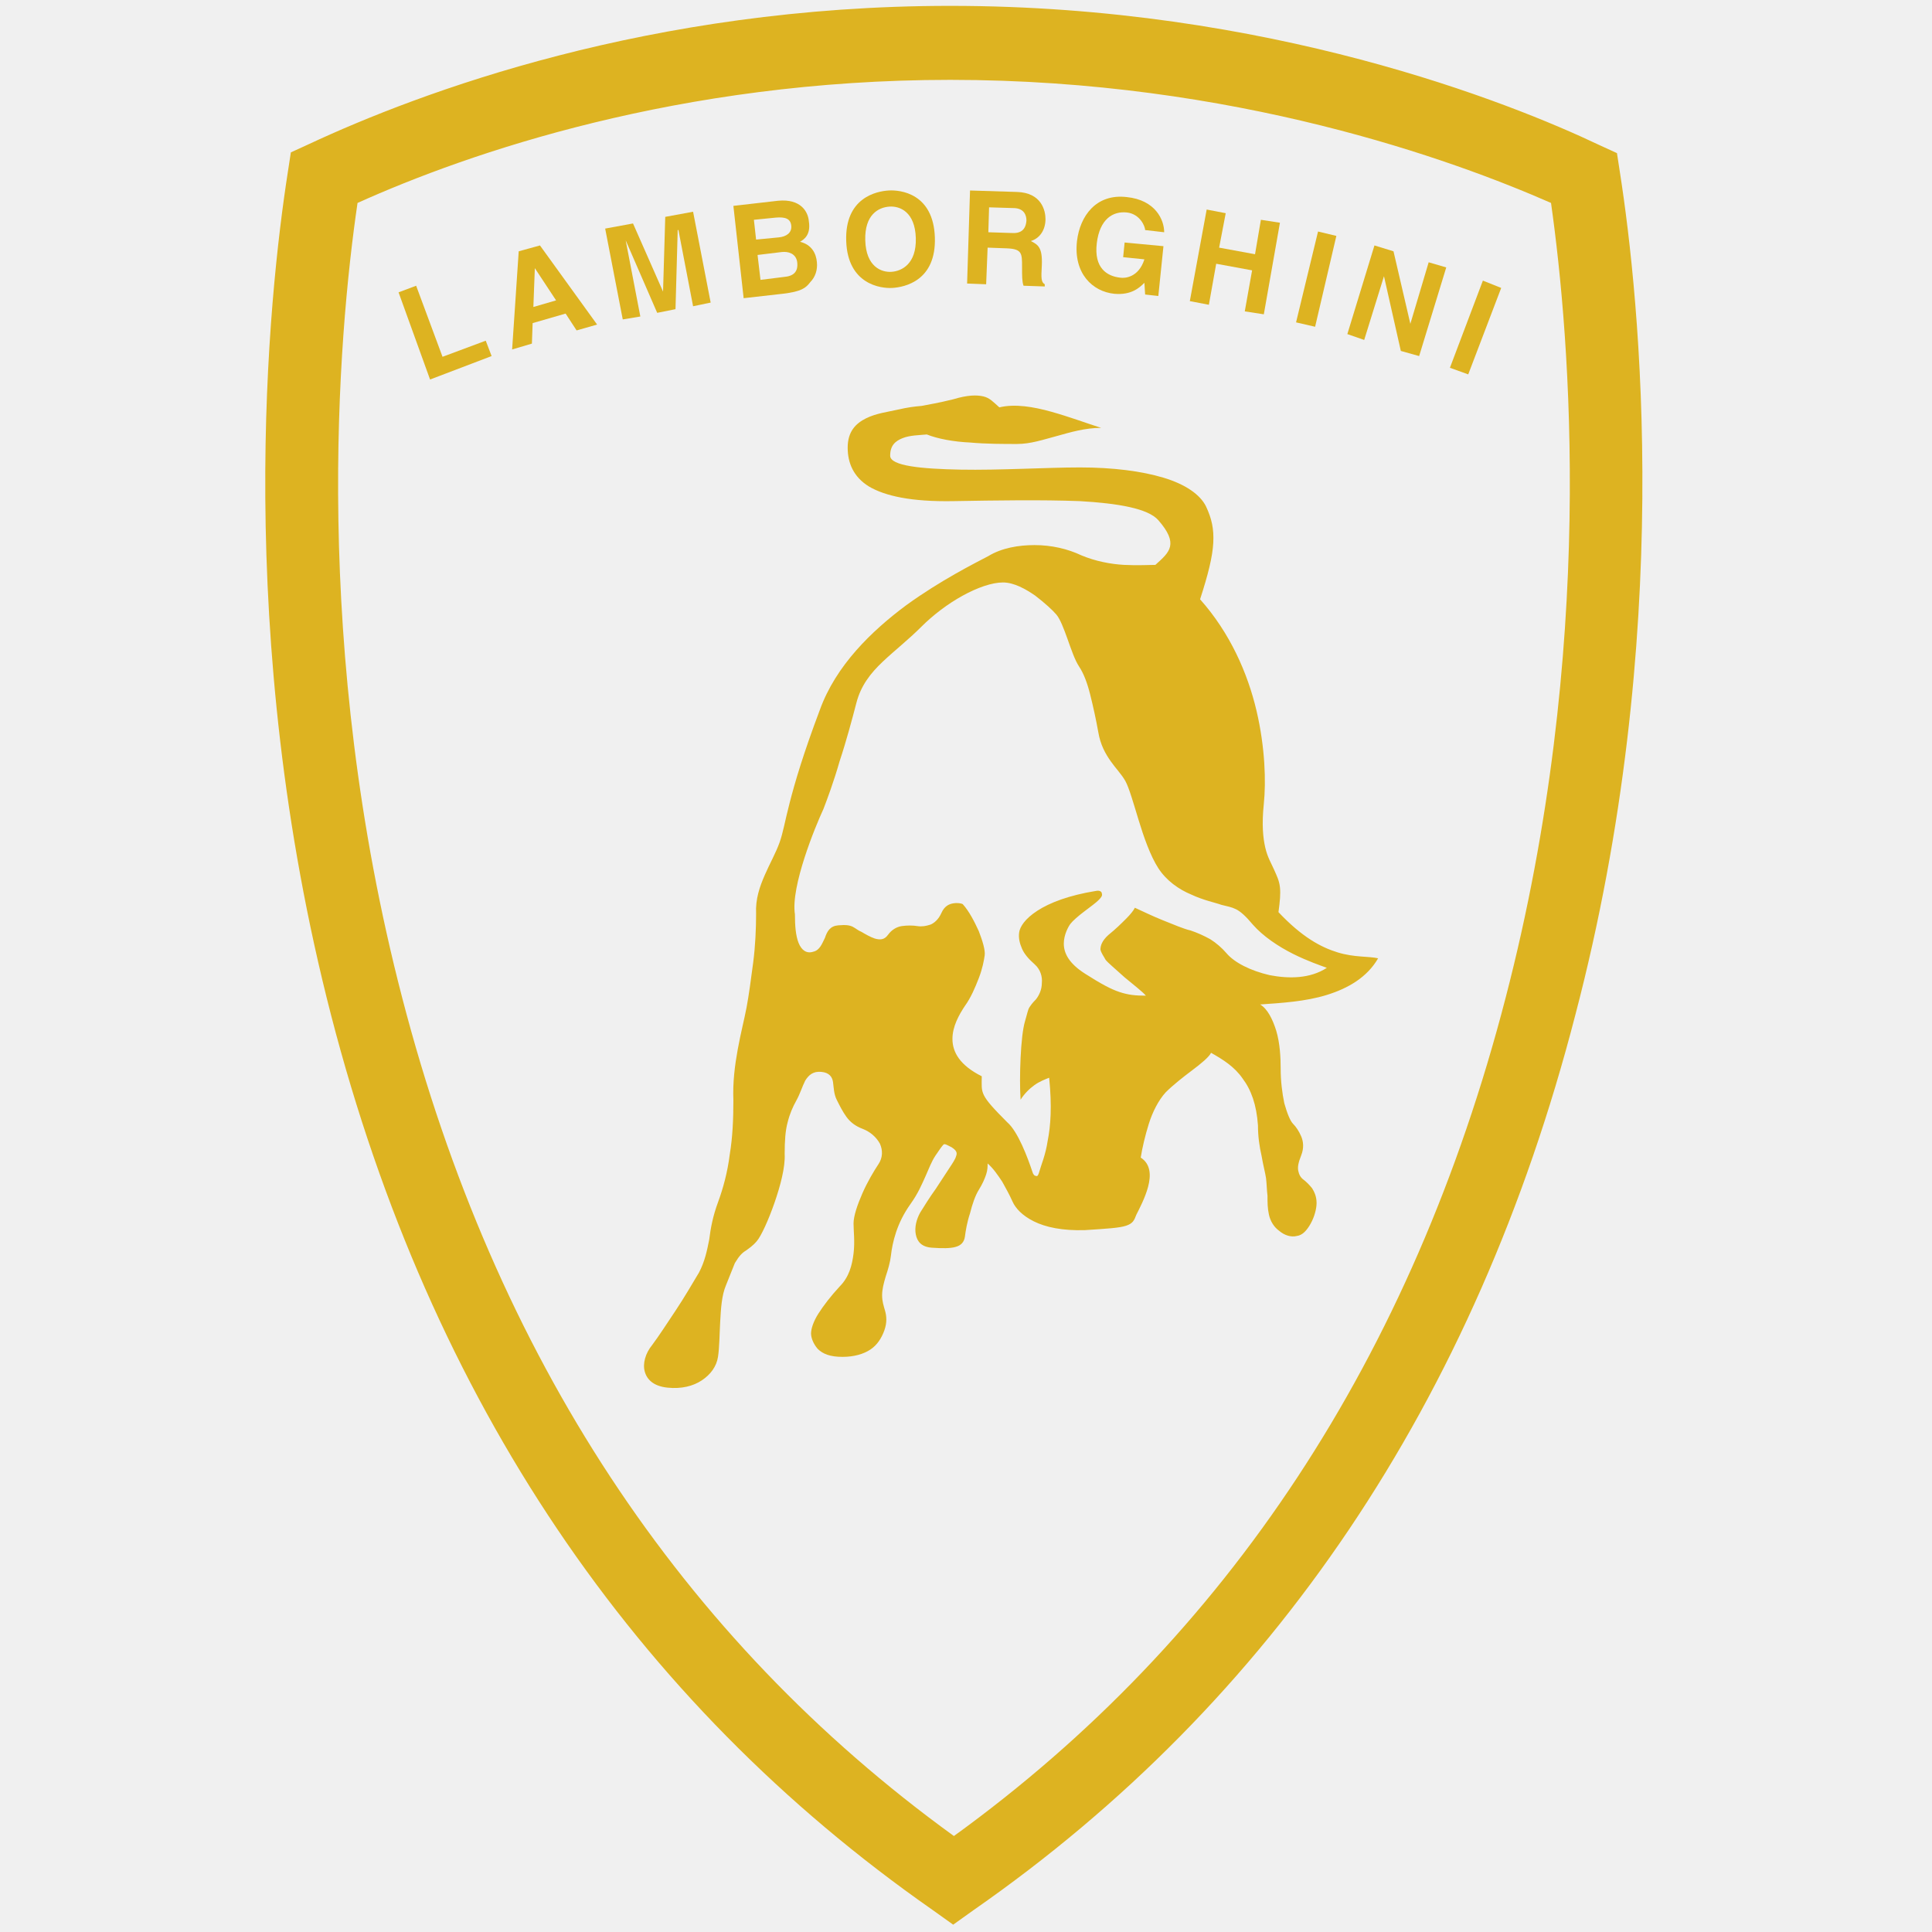
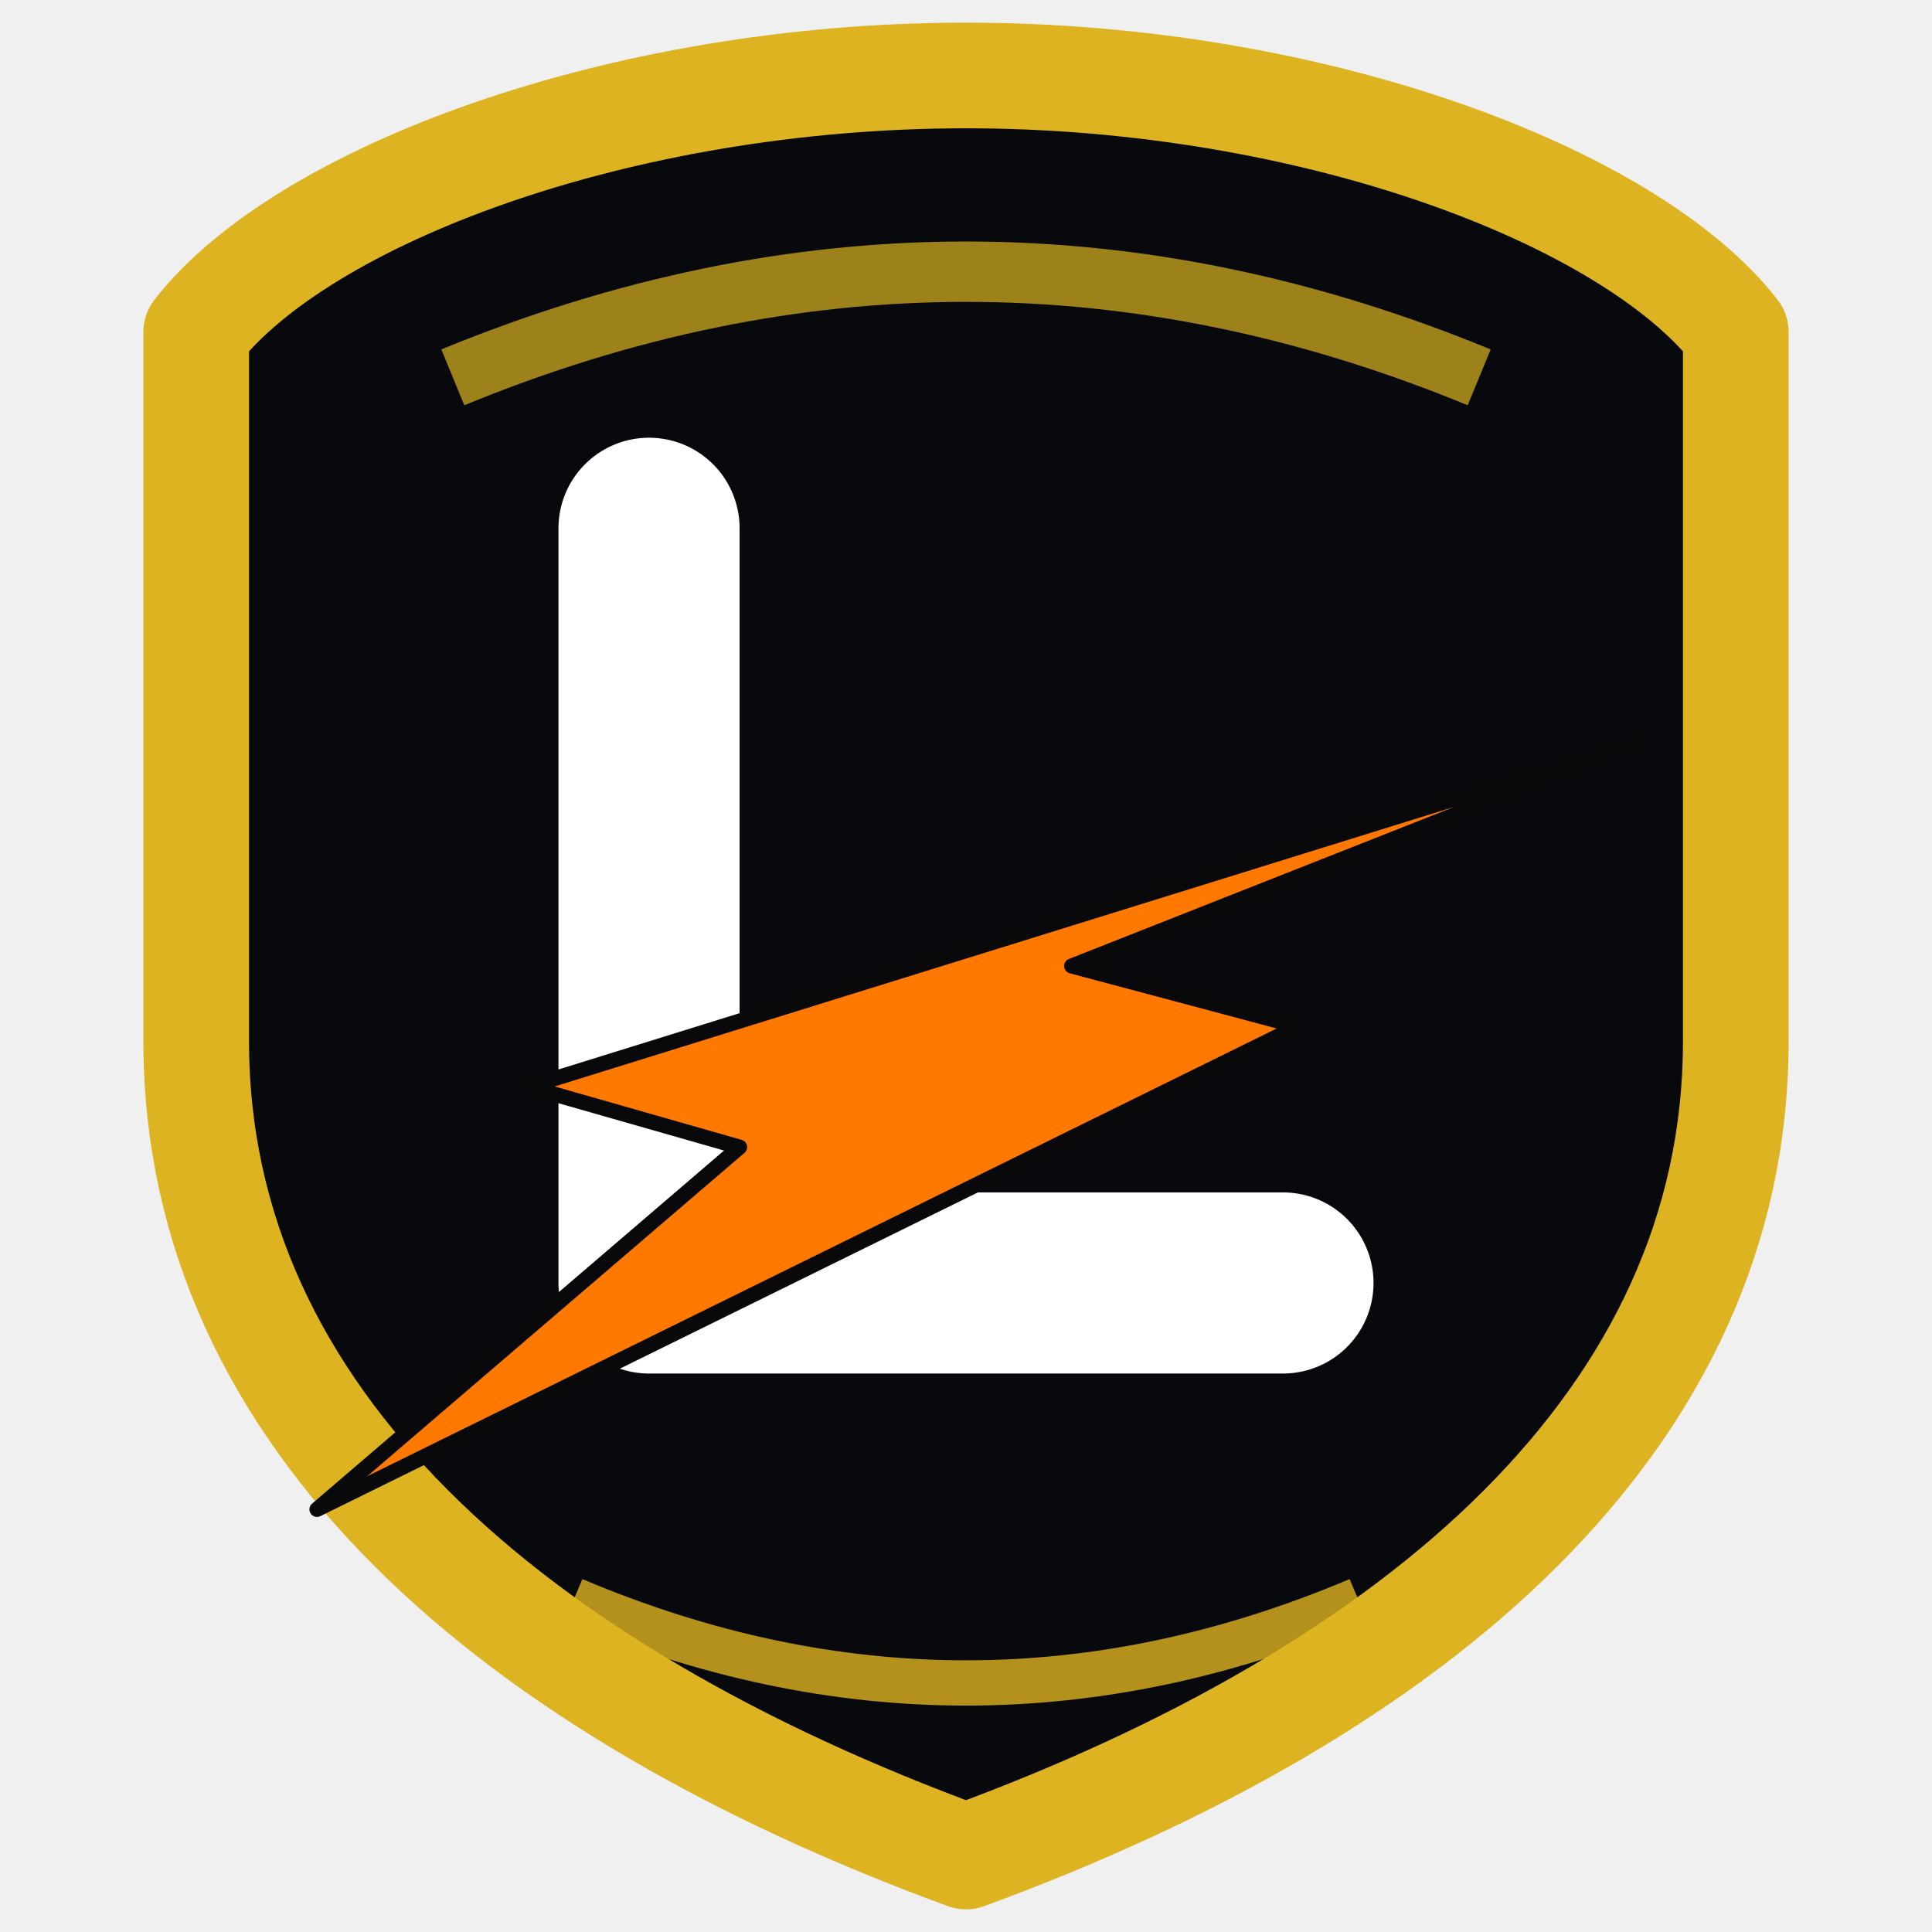
- <svg xmlns="http://www.w3.org/2000/svg" fill="#DDB321" enable-background="new 0 0 261.9 263.7" height="20" viewBox="0 0 261.9 263.7" width="20">
-   <path d="m220.2 23.5-.4-2.6-2.4-1.1c-12.2-5.8-45.2-19-88.6-19-41 0-72.4 11.8-87.6 18.9l-2.4 1.1-.4 2.6c-2.7 17.3-7.5 63.3 5.9 115.2 13.6 52.6 41.3 93.6 82.1 122.1l2.8 2 2.8-2c40.8-28.4 68.5-69.5 82.1-122.1 13.6-51.8 8.8-97.8 6.1-115.1zm-15.6 112.7c-12.7 49-38 87.4-75.3 114.4-37.3-27-62.6-65.5-75.3-114.4-12.4-47.7-8.8-90.1-6.1-108.5 15.1-6.8 43.9-16.8 80.9-16.8 38.8 0 68.8 11 82 16.8 2.6 18.4 6.2 60.8-6.2 108.5z" />
-   <path d="m59.5 48.7 5.9-2.2.8 2.1-8.4 3.2-4.3-11.9 2.4-.9z" />
-   <path d="m96.1 41.3-2.4.5-2-10.4h-.1l-.3 10.8-2.5.5-4.3-9.9 2 10.4-2.4.4-2.4-12.4 3.8-.7 4.1 9.3.3-10.2 3.8-.7z" />
-   <path d="m152.6 33.1 5.3.5-.7 6.8-1.8-.2-.1-1.6c-.7.7-1.8 1.7-4.1 1.5-3-.3-5.6-2.8-5.1-7.2.4-3.4 2.6-6.5 6.8-6 3.9.4 5.1 3.1 5.1 4.8l-2.6-.3c0-.5-.7-2.2-2.5-2.4-1.9-.2-3.7.9-4.1 4.2-.4 3.4 1.4 4.5 3.2 4.7.6.1 2.5 0 3.3-2.5l-2.9-.3z" />
-   <path d="m165.1 36-1 5.6-2.6-.5 2.3-12.5 2.6.5-.9 4.7 4.9.9.8-4.7 2.6.4-2.2 12.5-2.6-.4 1-5.6z" />
-   <path d="m178.6 44.6-2.6-.6 3-12.4 2.5.6z" />
-   <path d="m194.1 35.8 2.4.7-3.7 12.1-2.5-.7-2.3-10.2-2.7 8.7-2.3-.8 3.7-12.1 2.6.8 2.3 9.9z" />
-   <path d="m199.5 51.1-2.5-.9 4.5-11.9 2.5 1z" />
-   <path d="m181.7 130c-2.3-.7-4.9-2.1-8.1-5.5.2-1.5.3-2.5.2-3.4s-.4-1.5-.8-2.4-.9-1.7-1.2-3-.5-3.1-.2-6 .2-7.6-1-12.7-3.6-10.6-7.7-15.2c1.1-3.4 1.7-5.8 1.8-7.7s-.2-3.3-1-5c-.8-1.6-2.8-3-5.8-3.9s-6.9-1.4-11.4-1.4-11 .4-16.3.3-9.6-.5-9.6-1.9.7-2 1.7-2.4 2.3-.4 3.3-.5c1.5.6 3.7 1 5.9 1.1 2.2.2 4.6.2 6.4.2 1.9 0 3.6-.6 5.5-1.1 1.8-.5 3.8-1.1 6-1.1-1.9-.6-4.3-1.5-6.8-2.2s-5-1.1-7.1-.6c-.8-.7-1.3-1.3-2.2-1.5s-2.1-.2-4.1.4c-2 .5-3.3.7-4.3.9-1.1.1-1.9.2-3.2.5s-3 .5-4.4 1.2-2.5 1.8-2.5 4c0 2.1.8 4 2.9 5.3 2.2 1.3 5.8 2.1 11.5 2 5.8-.1 12.1-.2 17.3 0 5.2.3 9.3 1 10.7 2.6s1.8 2.7 1.6 3.6-1 1.6-2 2.5c-.9 0-2.4.1-4.3 0-1.8-.1-3.9-.5-5.8-1.3-1.9-.9-4.1-1.4-6.4-1.4-2.2 0-4.5.4-6.3 1.5-1.9 1-6.5 3.3-11.2 6.7-4.7 3.5-9.6 8.2-11.8 14.3-2.3 6.1-3.4 9.9-4.1 12.6s-.9 4.1-1.4 5.5-1.3 2.8-2 4.4-1.3 3.3-1.2 5.3c0 2-.1 4.4-.4 6.7s-.6 4.5-.9 6.1-.8 3.5-1.2 5.7-.7 4.5-.6 7c0 2.5-.1 5-.5 7.4-.3 2.4-.9 4.6-1.6 6.5s-1 3.5-1.2 5.1c-.3 1.5-.6 3-1.4 4.5-.9 1.5-2 3.4-3.2 5.2s-2.3 3.5-3.2 4.7c-.9 1.1-1.3 2.5-1 3.6s1.2 2 3.1 2.2 3.5-.2 4.7-1 2-1.9 2.2-3.2.2-3 .3-4.8.2-3.6.8-5l.6-1.5.6-1.5c.6-1 1-1.4 1.5-1.7.4-.3.9-.6 1.5-1.3s1.6-2.9 2.4-5.2 1.5-4.9 1.4-6.7c0-1.8.1-3.2.4-4.3.3-1.2.7-2.1 1.2-3s.8-1.9 1.2-2.7c.5-.8 1.1-1.3 2.2-1.2s1.5.7 1.6 1.4.1 1.6.5 2.4.8 1.6 1.3 2.3 1.2 1.3 2.3 1.7c1 .4 1.8 1.1 2.3 2 .4.9.4 1.9-.2 2.8s-1.5 2.4-2.2 4-1.2 3.1-1.2 4.1.2 2.5 0 4.1-.6 3.2-1.9 4.5c-1.2 1.3-2.2 2.6-2.9 3.7s-1 2.1-1 2.7.3 1.4.9 2.1c.7.7 1.7 1.1 3.4 1.1 1.6 0 2.9-.4 3.8-1s1.5-1.5 1.9-2.6.3-2 .1-2.7-.4-1.3-.4-2.1.2-1.6.5-2.6c.3-.9.6-1.9.7-2.8s.3-2 .7-3.2 1-2.5 2-3.9 1.5-2.6 2-3.7.8-2 1.4-2.9.9-1.3 1.1-1.5c.2-.1.5.1 1.1.4.6.4.8.7.6 1.2-.1.4-.5 1-.9 1.6s-1.1 1.7-1.9 2.9c-.8 1.1-1.6 2.4-2.1 3.2-.5.9-.8 2-.6 3s.8 1.7 2.2 1.8 2.5.1 3.2-.1c.8-.2 1.2-.7 1.3-1.4.1-.8.3-2 .7-3.2.3-1.2.7-2.4 1.2-3.2s.8-1.5 1-2.1.2-1.1.2-1.5c.8.7 1.4 1.6 2 2.5.5.9 1 1.8 1.4 2.7s1.3 1.9 2.9 2.7 3.9 1.3 7 1.2c3.1-.2 4.7-.3 5.6-.6s1.1-.7 1.4-1.5c.4-.8 1.2-2.3 1.6-3.8s.4-3.1-1-4c.2-1.3.6-3 1.1-4.6s1.3-3.2 2.3-4.3c1-1 2.4-2.1 3.6-3s2.3-1.8 2.6-2.4c1.6.9 3.2 1.9 4.3 3.5 1.2 1.6 1.9 3.6 2.1 6.4 0 1.5.2 2.9.5 4.2.2 1.2.5 2.3.6 3 .1.8.1 1.6.2 2.4 0 .9 0 1.7.2 2.6s.7 1.7 1.4 2.2c.7.6 1.6.9 2.4.7.8-.1 1.4-.8 1.9-1.7s.8-2 .8-2.8c0-.9-.3-1.5-.6-2-.4-.5-.8-.9-1.2-1.2s-.6-.7-.7-1.2 0-1.1.4-2.1.3-1.9 0-2.6-.7-1.3-1.1-1.7-.8-1.4-1.2-2.8c-.3-1.4-.5-3.1-.5-4.7s-.1-3.5-.6-5.2c-.5-1.6-1.2-3-2.2-3.6 2.9-.2 6.2-.4 9.1-1.3s5.5-2.4 7-5c-1.3-.3-3.2-.1-5.5-.8zm-9.3 3.1c-2.6-.6-4.8-1.7-5.9-3-.6-.7-1.4-1.4-2.2-1.9-.9-.5-1.8-.9-2.7-1.2-.9-.2-2.3-.8-3.8-1.4s-2.9-1.3-3.8-1.7c-.2.4-.6.9-1.2 1.5s-1.4 1.4-2.4 2.2c-.9.8-1.1 1.5-1.1 2 .1.5.5 1 .7 1.4.3.4 1.4 1.3 2.6 2.4 1.2 1 2.5 2 2.9 2.5-1.4 0-2.4-.1-3.6-.5s-2.5-1.1-4.7-2.5-2.9-2.8-2.9-4.1c0-1.2.6-2.3.9-2.7s1.1-1.1 1.9-1.7 1.6-1.2 1.9-1.5.6-.6.5-.9c0-.3-.3-.5-.8-.4-3.7.6-6.3 1.6-8 2.7s-2.4 2.2-2.5 3 .1 1.5.4 2.2.9 1.4 1.7 2.1 1.1 1.7 1 2.6c0 .9-.4 1.7-.8 2.2-.5.5-.7.8-.9 1.1s-.3.9-.6 1.9-.5 2.9-.6 5-.1 4.2 0 5.7c.5-.8 1.2-1.5 1.9-2s1.5-.8 2-1c.4 3.9.2 6.6-.2 8.6-.3 2-.9 3.3-1.2 4.4-.1.3-.2.5-.4.4-.2 0-.4-.2-.5-.6-.3-.9-.8-2.3-1.4-3.6s-1.3-2.5-2-3.1c-1.9-1.9-2.8-2.9-3.2-3.7s-.3-1.4-.3-2.6c-3-1.5-4-3.3-4-5.1 0-1.7.9-3.3 1.7-4.5.8-1.1 1.4-2.5 1.9-3.8s.7-2.4.8-3.1-.3-2-.8-3.3c-.6-1.3-1.3-2.7-2.2-3.7-.2-.1-.7-.2-1.3-.1s-1.2.4-1.6 1.3-1 1.4-1.5 1.6c-.6.2-1.2.3-1.8.2s-1.4-.1-2.1 0-1.4.5-1.9 1.2-1.1.7-1.8.5c-.6-.2-1.3-.6-1.8-.9-.5-.2-.8-.5-1.2-.7s-.9-.3-2-.2-1.5.8-1.8 1.7c-.4.8-.7 1.7-1.6 1.9-.9.3-1.6-.2-2-1.2s-.5-2.4-.5-3.9c-.3-1.9.4-4.9 1.3-7.7s2-5.4 2.6-6.7c.5-1.3 1.4-3.7 2.2-6.5.9-2.7 1.7-5.7 2.3-8s1.9-4 3.6-5.6 3.5-3 5.2-4.7 3.7-3.2 5.7-4.3 4-1.8 5.5-1.8 3.1.9 4.4 1.8c1.3 1 2.4 2 2.9 2.6s1 1.9 1.5 3.3 1 2.9 1.6 3.8 1.1 2.2 1.5 3.8.8 3.4 1.1 5.1c.3 1.8 1 3 1.7 4s1.5 1.8 2 2.7 1.1 3 1.8 5.3 1.6 4.9 2.7 6.6 2.8 2.9 4.5 3.6c1.7.8 3.3 1.1 4.1 1.4.8.2 1.4.3 2 .6s1.3.9 2.3 2.1c1.4 1.6 3.5 3 5.5 4s3.8 1.6 4.6 1.9c-2.3 1.5-5.2 1.5-7.8 1z" />
-   <path d="m72.8 33.5-2.9.8-.9 13.4 2.7-.8.1-2.8 4.5-1.3 1.5 2.3 2.8-.8zm-.9 8.4.2-5.3 2.9 4.4z" />
-   <path d="m110.6 35.8c-.1-1.2-.7-2.4-2.3-2.8.5-.3 1.5-.9 1.2-2.8-.1-1.3-1.1-3.1-4.2-2.8l-6.1.7 1.4 12.6 5.3-.6c2.6-.3 3.2-.8 3.8-1.6.7-.7 1-1.7.9-2.7zm-8.6-5.8 3-.3c1.2-.1 2 .1 2.1 1.1s-.7 1.5-1.7 1.6l-3.1.3zm4.1 7.8-3.2.4-.4-3.4 3.3-.4c.9-.1 1.9.2 2.1 1.3.2 1.4-.5 2-1.8 2.1z" />
-   <path d="m120.4 26c-1.7.1-6 1-5.8 6.9s4.7 6.5 6.3 6.4c1.7-.1 6-1 5.8-6.9-.2-6-4.7-6.5-6.3-6.4zm.4 11.1c-1.4.1-3.5-.7-3.6-4.3-.1-3.5 1.8-4.5 3.3-4.6 1.4-.1 3.5.7 3.6 4.3.1 3.5-1.9 4.5-3.3 4.6z" />
-   <path d="m141.3 36.2c.1-2.4-.5-2.8-1.5-3.3 1.3-.4 2-1.6 2-3 0-1.1-.5-3.6-3.9-3.7l-6.4-.2-.4 12.7 2.6.1.2-5 2.7.1c2 .1 2 .7 2 2.5 0 1.3 0 2 .2 2.6l2.9.1v-.3c-.5-.3-.5-.8-.4-2.6zm-4.2-4.4-3.1-.1.1-3.4 3.3.1c1.5 0 1.8 1 1.8 1.7-.1 1.3-.8 1.8-2.1 1.7z" />
+ <svg xmlns="http://www.w3.org/2000/svg" width="128" height="128" viewBox="0 0 128 128" role="img" aria-label="Ecojumbo L">
+   <path d="M64 5 C87 5 108 13 115 22 V69 C115 94 94 112 64 123 C34 112 13 94 13 69 V22 C20 13 41 5 64 5 Z" fill="#08090C" stroke="#DDB321" stroke-width="7" stroke-linejoin="round" />
+   <path d="M30 25 Q64 11 98 25" fill="none" stroke="#DDB321" stroke-width="4" opacity=".7" />
+   <path d="M43 35 V85 H85" fill="none" stroke="#FFFFFF" stroke-width="12" stroke-linecap="round" stroke-linejoin="round" />
+   <path d="M109 49 L71 64 L86 68 L21 100 L49 76 L35 72 Z" fill="#FF7900" stroke="#09090B" stroke-width="1" stroke-linejoin="round" />
+   <path d="M38 106 Q64 117 90 106" fill="none" stroke="#DDB321" stroke-width="3" opacity=".8" />
</svg>
